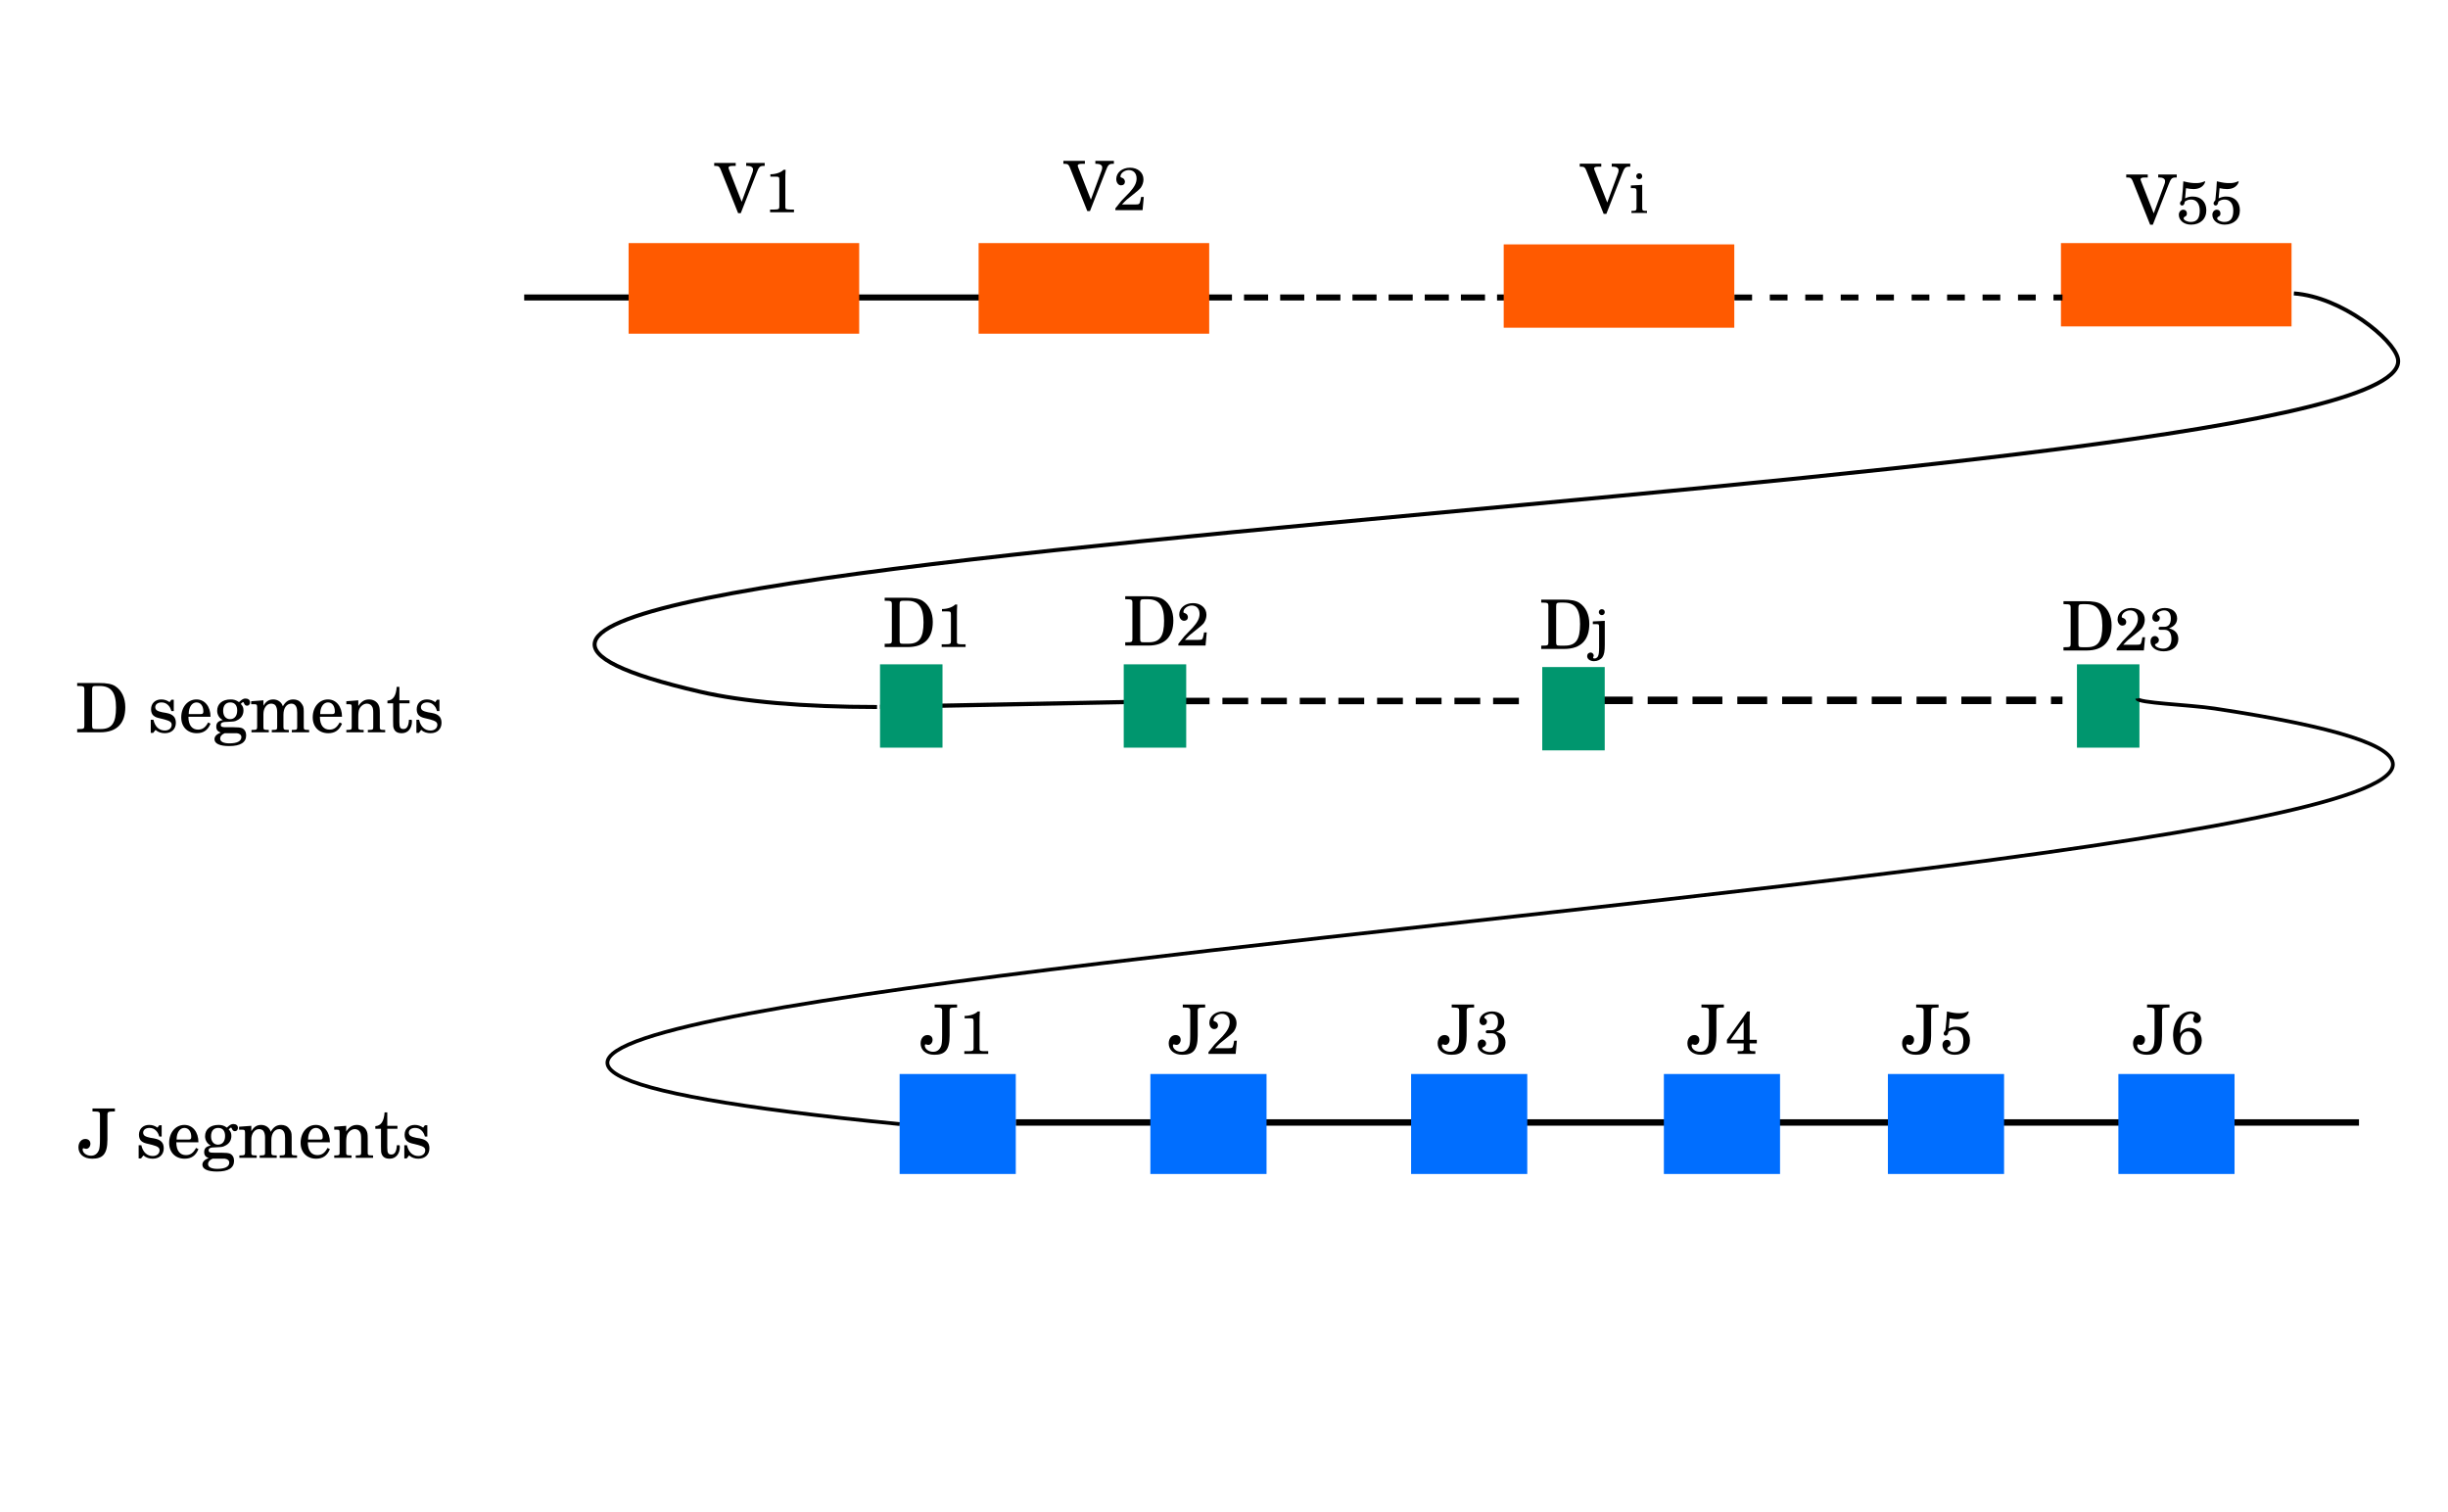
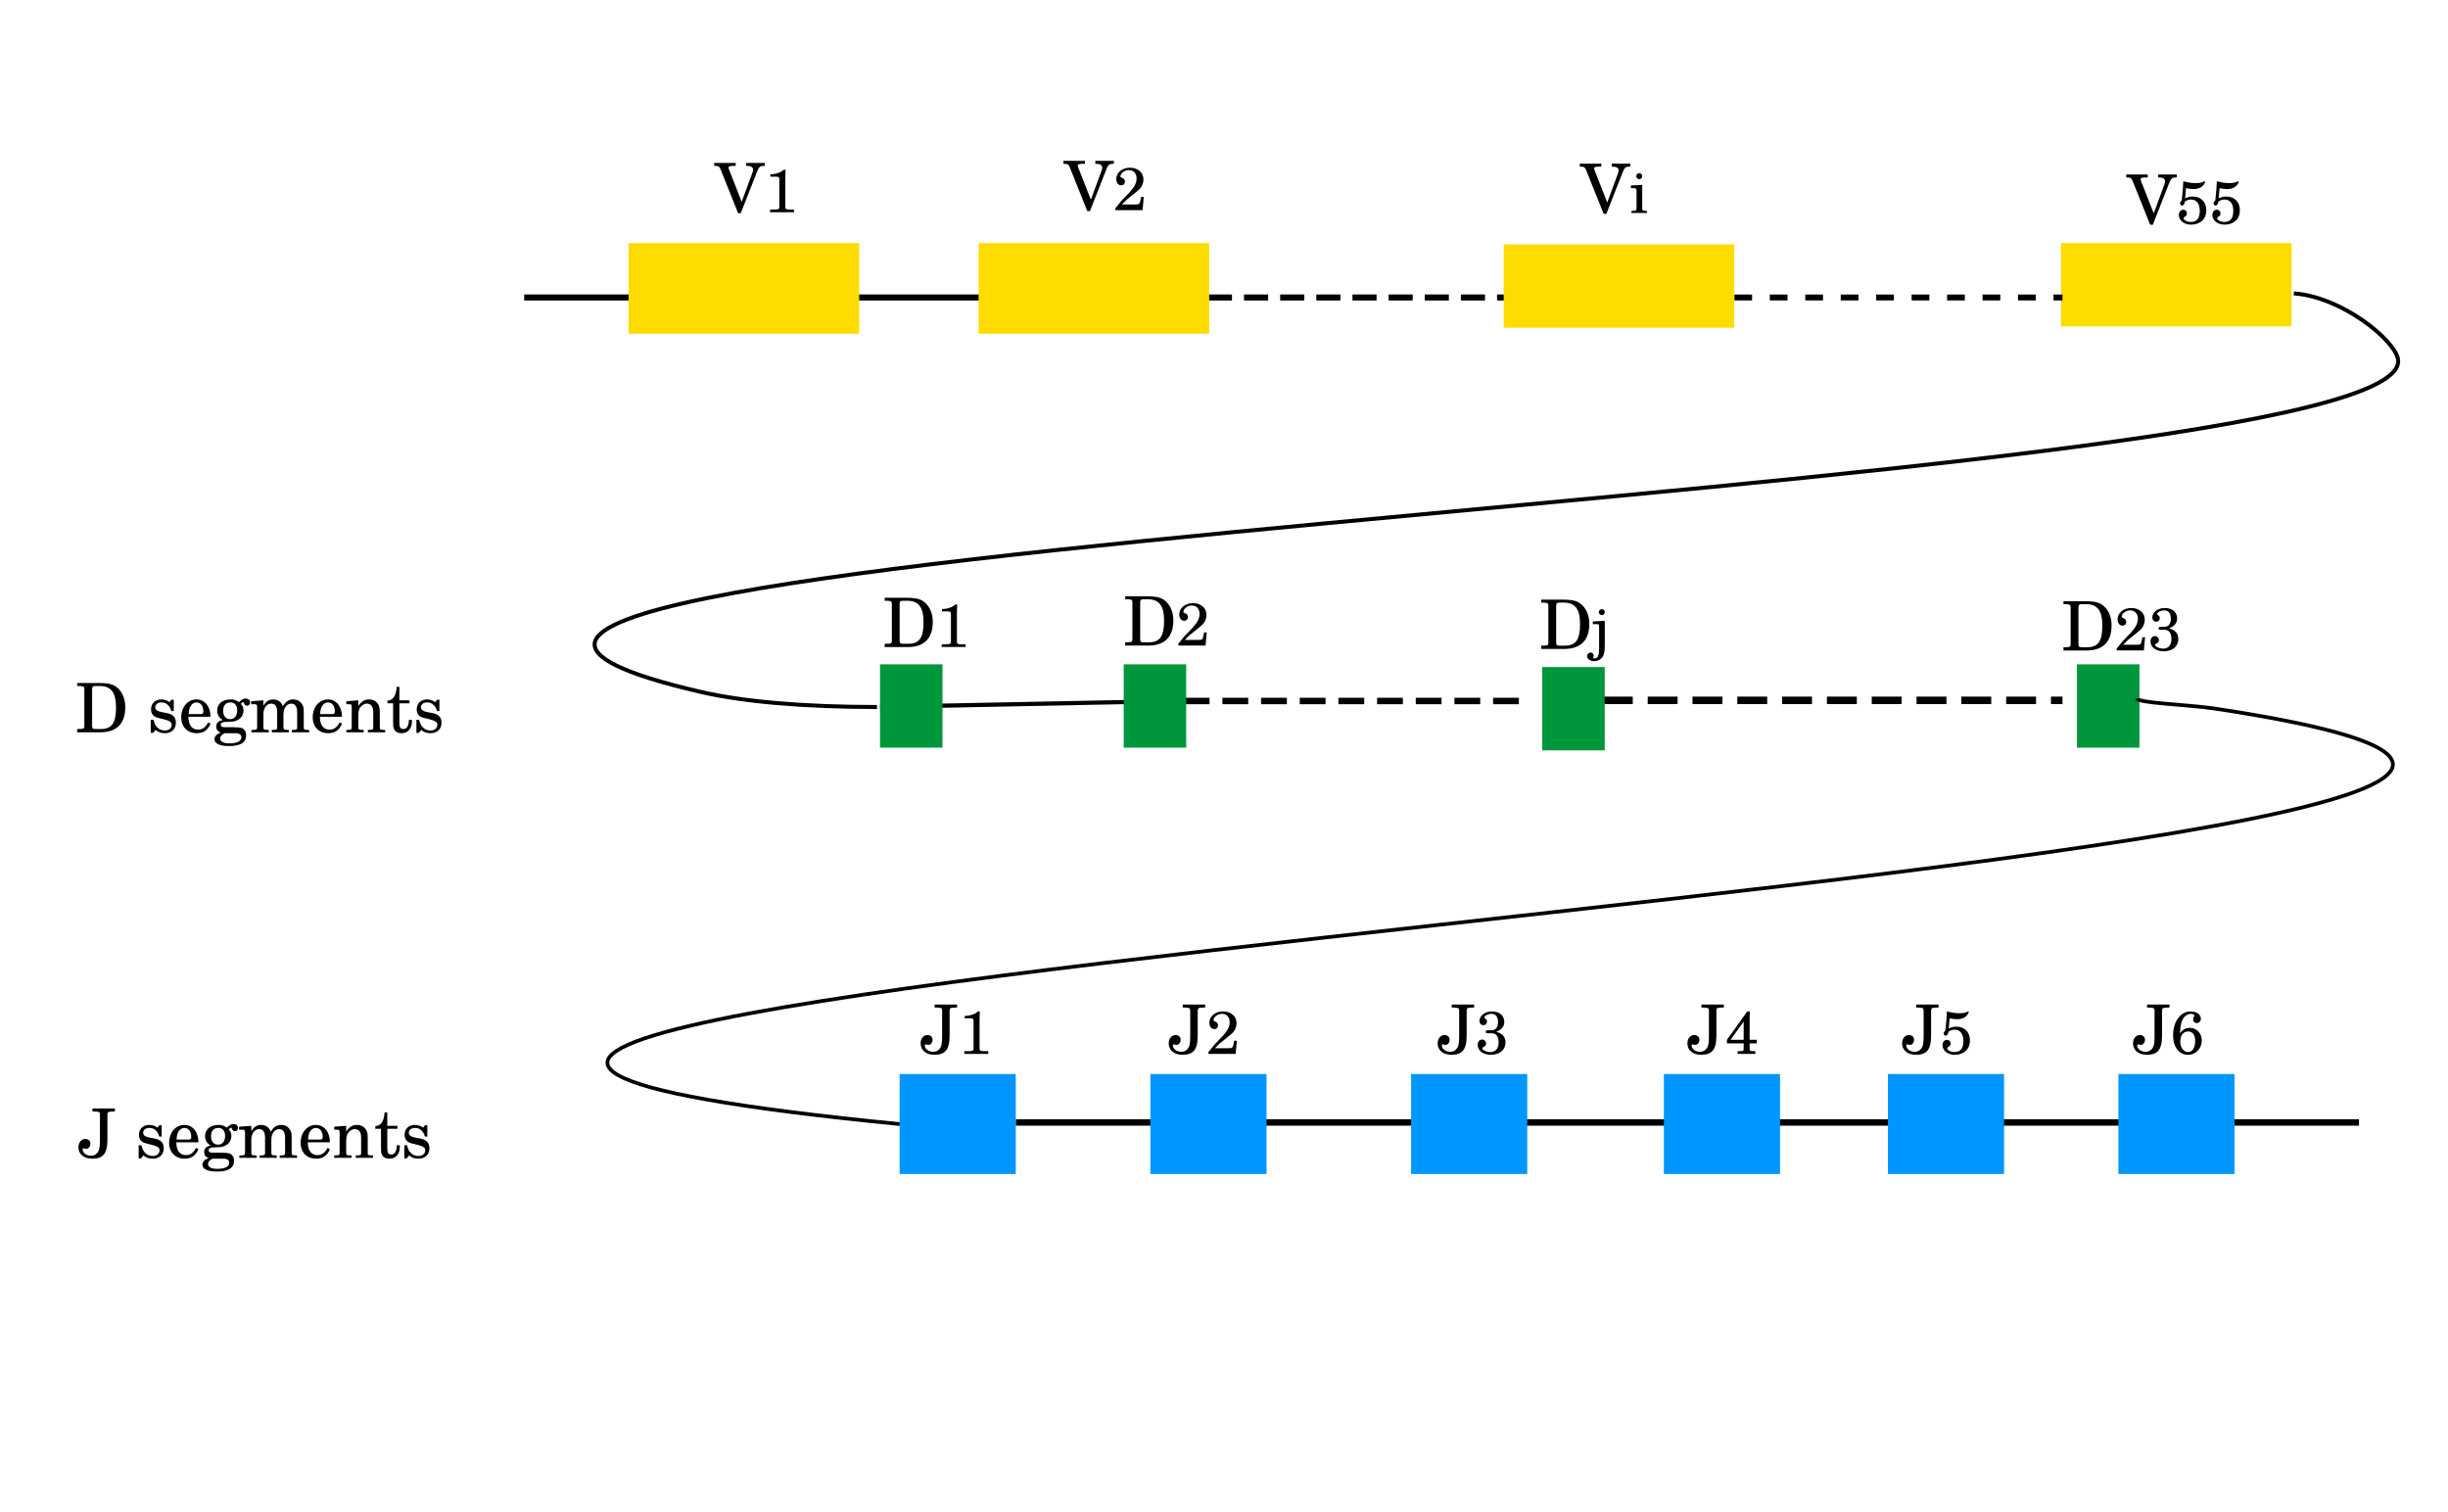
<svg xmlns="http://www.w3.org/2000/svg" xmlns:ns1="http://www.openswatchbook.org/uri/2009/osb" width="453.543" height="280" id="svg2" version="1.0" viewBox="0 0 128 79.022">
  <defs id="defs4">
    <linearGradient id="linearGradient8689" ns1:paint="solid">
      <stop style="stop-color:#000000;stop-opacity:1;" offset="0" id="stop8691" />
    </linearGradient>
    <linearGradient id="linearGradient8681" ns1:paint="solid">
      <stop style="stop-color:#ff0000;stop-opacity:1;" offset="0" id="stop8683" />
    </linearGradient>
    <linearGradient id="linearGradient7799" ns1:paint="solid">
      <stop style="stop-color:#390000;stop-opacity:1;" offset="0" id="stop7801" />
    </linearGradient>
    <linearGradient id="linearGradient7791" ns1:paint="solid">
      <stop style="stop-color:#006eff;stop-opacity:1;" offset="0" id="stop7793" />
    </linearGradient>
    <linearGradient id="linearGradient6351" ns1:paint="solid">
      <stop style="stop-color:#006eff;stop-opacity:1;" offset="0" id="stop6353" />
    </linearGradient>
  </defs>
  <g id="layer1" transform="translate(4.149475e-6,-715.0093)">
-     <rect id="rect3336-0-7-5" width="12.057" height="4.356" x="107.762" y="727.719" style="fill:#ff5a00;fill-opacity:1" />
+     <rect id="rect3336-0-7-5" width="12.057" height="4.356" x="107.762" y="727.719" style="fill:#ffdc00;fill-opacity:1" />
    <text xml:space="preserve" style="font-style:normal;font-variant:normal;font-weight:normal;font-stretch:normal;font-size:3.571px;line-height:125%;font-family:'TeX Gyre Schola';-inkscape-font-specification:'TeX Gyre Schola, Normal';text-align:start;letter-spacing:0px;word-spacing:0px;writing-mode:lr-tb;text-anchor:start;fill:#000000;fill-opacity:1;stroke:none;stroke-width:1px;stroke-linecap:butt;stroke-linejoin:miter;stroke-opacity:1" x="82.634" y="726.145" id="text4719-3-4">
      <tspan id="tspan4721-7-5" x="82.634" y="726.145" dy="0">V<tspan style="font-style:normal;font-variant:normal;font-weight:normal;font-stretch:normal;font-size:3.153px;line-height:125%;font-family:'TeX Gyre Schola';-inkscape-font-specification:'TeX Gyre Schola, Normal';text-align:start;writing-mode:lr-tb;text-anchor:start" id="tspan4830-4-8">i</tspan>
      </tspan>
    </text>
    <text xml:space="preserve" style="font-style:normal;font-variant:normal;font-weight:normal;font-stretch:normal;font-size:3.571px;line-height:125%;font-family:'TeX Gyre Schola';-inkscape-font-specification:'TeX Gyre Schola, Normal';text-align:start;letter-spacing:0px;word-spacing:0px;writing-mode:lr-tb;text-anchor:start;fill:#000000;fill-opacity:1;stroke:none;stroke-width:1px;stroke-linecap:butt;stroke-linejoin:miter;stroke-opacity:1" x="46.147" y="748.837" id="text4719-3-4-8">
      <tspan id="tspan4721-7-5-1" x="46.147" y="748.837" dy="0">D<tspan style="font-style:normal;font-variant:normal;font-weight:normal;font-stretch:normal;font-size:3.153px;line-height:125%;font-family:'TeX Gyre Schola';-inkscape-font-specification:'TeX Gyre Schola, Normal';text-align:start;writing-mode:lr-tb;text-anchor:start" id="tspan4830-4-8-1">1</tspan>
      </tspan>
    </text>
    <text xml:space="preserve" style="font-style:normal;font-variant:normal;font-weight:normal;font-stretch:normal;font-size:3.571px;line-height:125%;font-family:'TeX Gyre Schola';-inkscape-font-specification:'TeX Gyre Schola, Normal';text-align:start;letter-spacing:0px;word-spacing:0px;writing-mode:lr-tb;text-anchor:start;fill:#000000;fill-opacity:1;stroke:none;stroke-width:1px;stroke-linecap:butt;stroke-linejoin:miter;stroke-opacity:1" x="58.726" y="748.762" id="text4719-3-4-8-3">
      <tspan id="tspan4721-7-5-1-4" x="58.726" y="748.762" dy="0">D<tspan style="font-style:normal;font-variant:normal;font-weight:normal;font-stretch:normal;font-size:3.153px;line-height:125%;font-family:'TeX Gyre Schola';-inkscape-font-specification:'TeX Gyre Schola, Normal';text-align:start;writing-mode:lr-tb;text-anchor:start" id="tspan4830-4-8-1-9">2</tspan>
      </tspan>
    </text>
    <text xml:space="preserve" style="font-style:normal;font-variant:normal;font-weight:normal;font-stretch:normal;font-size:3.571px;line-height:125%;font-family:'TeX Gyre Schola';-inkscape-font-specification:'TeX Gyre Schola, Normal';text-align:start;letter-spacing:0px;word-spacing:0px;writing-mode:lr-tb;text-anchor:start;fill:#000000;fill-opacity:1;stroke:none;stroke-width:1px;stroke-linecap:butt;stroke-linejoin:miter;stroke-opacity:1" x="80.476" y="748.938" id="text4719-3-4-8-6">
      <tspan id="tspan4721-7-5-1-41" x="80.476" y="748.938" dy="0">D<tspan style="font-style:normal;font-variant:normal;font-weight:normal;font-stretch:normal;font-size:3.153px;line-height:125%;font-family:'TeX Gyre Schola';-inkscape-font-specification:'TeX Gyre Schola, Normal';text-align:start;writing-mode:lr-tb;text-anchor:start" id="tspan4830-4-8-1-2">j</tspan>
      </tspan>
    </text>
    <text xml:space="preserve" style="font-style:normal;font-variant:normal;font-weight:normal;font-stretch:normal;font-size:3.571px;line-height:125%;font-family:'TeX Gyre Schola';-inkscape-font-specification:'TeX Gyre Schola, Normal';text-align:start;letter-spacing:0px;word-spacing:0px;writing-mode:lr-tb;text-anchor:start;fill:#000000;fill-opacity:1;stroke:none;stroke-width:1px;stroke-linecap:butt;stroke-linejoin:miter;stroke-opacity:1" x="48.123" y="770.11" id="text4719-3-4-8-1">
      <tspan id="tspan4721-7-5-1-49" x="48.123" y="770.11" dy="0">J<tspan style="font-style:normal;font-variant:normal;font-weight:normal;font-stretch:normal;font-size:3.153px;line-height:125%;font-family:'TeX Gyre Schola';-inkscape-font-specification:'TeX Gyre Schola, Normal';text-align:start;writing-mode:lr-tb;text-anchor:start" id="tspan4830-4-8-1-6">1</tspan>
      </tspan>
    </text>
    <text xml:space="preserve" style="font-style:normal;font-variant:normal;font-weight:normal;font-stretch:normal;font-size:3.571px;line-height:125%;font-family:'TeX Gyre Schola';-inkscape-font-specification:'TeX Gyre Schola, Normal';text-align:start;letter-spacing:0px;word-spacing:0px;writing-mode:lr-tb;text-anchor:start;fill:#000000;fill-opacity:1;stroke:none;stroke-width:1px;stroke-linecap:butt;stroke-linejoin:miter;stroke-opacity:1" x="61.092" y="770.11" id="text4719-3-4-8-1-8">
      <tspan id="tspan4721-7-5-1-49-8" x="61.092" y="770.11" dy="0">J<tspan style="font-style:normal;font-variant:normal;font-weight:normal;font-stretch:normal;font-size:3.153px;line-height:125%;font-family:'TeX Gyre Schola';-inkscape-font-specification:'TeX Gyre Schola, Normal';text-align:start;writing-mode:lr-tb;text-anchor:start" id="tspan6252">2</tspan>
      </tspan>
    </text>
    <text xml:space="preserve" style="font-style:normal;font-variant:normal;font-weight:normal;font-stretch:normal;font-size:3.571px;line-height:125%;font-family:'TeX Gyre Schola';-inkscape-font-specification:'TeX Gyre Schola, Normal';text-align:start;letter-spacing:0px;word-spacing:0px;writing-mode:lr-tb;text-anchor:start;fill:#000000;fill-opacity:1;stroke:none;stroke-width:1px;stroke-linecap:butt;stroke-linejoin:miter;stroke-opacity:1" x="75.157" y="770.11" id="text4719-3-4-8-1-0">
      <tspan id="tspan4721-7-5-1-49-5" x="75.157" y="770.11" dy="0">J<tspan style="font-style:normal;font-variant:normal;font-weight:normal;font-stretch:normal;font-size:3.153px;line-height:125%;font-family:'TeX Gyre Schola';-inkscape-font-specification:'TeX Gyre Schola, Normal';text-align:start;writing-mode:lr-tb;text-anchor:start" id="tspan4830-4-8-1-6-7">3</tspan>
      </tspan>
    </text>
    <text xml:space="preserve" style="font-style:normal;font-variant:normal;font-weight:normal;font-stretch:normal;font-size:3.571px;line-height:125%;font-family:'TeX Gyre Schola';-inkscape-font-specification:'TeX Gyre Schola, Normal';text-align:start;letter-spacing:0px;word-spacing:0px;writing-mode:lr-tb;text-anchor:start;fill:#000000;fill-opacity:1;stroke:none;stroke-width:1px;stroke-linecap:butt;stroke-linejoin:miter;stroke-opacity:1" x="88.216" y="770.11" id="text4719-3-4-8-1-9">
      <tspan id="tspan4721-7-5-1-49-6" x="88.216" y="770.11" dy="0">J<tspan style="font-style:normal;font-variant:normal;font-weight:normal;font-stretch:normal;font-size:3.153px;line-height:125%;font-family:'TeX Gyre Schola';-inkscape-font-specification:'TeX Gyre Schola, Normal';text-align:start;writing-mode:lr-tb;text-anchor:start" id="tspan4830-4-8-1-6-0">4</tspan>
      </tspan>
    </text>
    <text xml:space="preserve" style="font-style:normal;font-variant:normal;font-weight:normal;font-stretch:normal;font-size:3.571px;line-height:125%;font-family:'TeX Gyre Schola';-inkscape-font-specification:'TeX Gyre Schola, Normal';text-align:start;letter-spacing:0px;word-spacing:0px;writing-mode:lr-tb;text-anchor:start;fill:#000000;fill-opacity:1;stroke:none;stroke-width:1px;stroke-linecap:butt;stroke-linejoin:miter;stroke-opacity:1" x="99.44" y="770.11" id="text4719-3-4-8-1-7">
      <tspan id="tspan4721-7-5-1-49-53" x="99.44" y="770.11" dy="0">J<tspan style="font-style:normal;font-variant:normal;font-weight:normal;font-stretch:normal;font-size:3.153px;line-height:125%;font-family:'TeX Gyre Schola';-inkscape-font-specification:'TeX Gyre Schola, Normal';text-align:start;writing-mode:lr-tb;text-anchor:start" id="tspan4830-4-8-1-6-6">5</tspan>
      </tspan>
    </text>
    <text xml:space="preserve" style="font-style:normal;font-variant:normal;font-weight:normal;font-stretch:normal;font-size:3.571px;line-height:125%;font-family:'TeX Gyre Schola';-inkscape-font-specification:'TeX Gyre Schola, Normal';text-align:start;letter-spacing:0px;word-spacing:0px;writing-mode:lr-tb;text-anchor:start;fill:#000000;fill-opacity:1;stroke:none;stroke-width:1px;stroke-linecap:butt;stroke-linejoin:miter;stroke-opacity:1" x="111.514" y="770.11" id="text4719-3-4-8-1-98">
      <tspan id="tspan4721-7-5-1-49-82" x="111.514" y="770.11" dy="0">J<tspan style="font-style:normal;font-variant:normal;font-weight:normal;font-stretch:normal;font-size:3.153px;line-height:125%;font-family:'TeX Gyre Schola';-inkscape-font-specification:'TeX Gyre Schola, Normal';text-align:start;writing-mode:lr-tb;text-anchor:start" id="tspan4830-4-8-1-6-61">6</tspan>
      </tspan>
    </text>
-     <rect transform="scale(1,-1)" style="fill:#00966e;fill-opacity:1" y="-754.099" x="108.599" height="4.356" width="3.267" id="rect3336-0-7-4-9" />
+     <rect transform="scale(1,-1)" style="fill:#00963c;fill-opacity:1" y="-754.099" x="108.599" height="4.356" width="3.267" id="rect3336-0-7-4-9" />
    <flowRoot xml:space="preserve" id="flowRoot4699" style="font-style:normal;font-variant:normal;font-weight:normal;font-stretch:normal;font-size:32.794px;line-height:125%;font-family:'TeX Gyre Schola';-inkscape-font-specification:'TeX Gyre Schola, Normal';text-align:start;letter-spacing:0px;word-spacing:0px;writing-mode:lr-tb;text-anchor:start;fill:#000000;fill-opacity:1;stroke:none;stroke-width:1px;stroke-linecap:butt;stroke-linejoin:miter;stroke-opacity:1" transform="matrix(0.1089034,0,0,0.1089034,7.448151,418.9126)">
      <flowRegion id="flowRegion4701">
        <rect id="rect4703" width="241.248" height="50.888" x="-31.793" y="2837.87" style="font-style:normal;font-variant:normal;font-weight:normal;font-stretch:normal;font-size:32.794px;line-height:125%;font-family:'TeX Gyre Schola';-inkscape-font-specification:'TeX Gyre Schola, Normal';text-align:start;writing-mode:lr-tb;text-anchor:start" />
      </flowRegion>
      <flowPara id="flowPara4705">V segments</flowPara>
    </flowRoot>
    <text xml:space="preserve" style="font-style:normal;font-variant:normal;font-weight:normal;font-stretch:normal;font-size:3.571px;line-height:125%;font-family:'TeX Gyre Schola';-inkscape-font-specification:'TeX Gyre Schola, Normal';text-align:start;letter-spacing:0px;word-spacing:0px;writing-mode:lr-tb;text-anchor:start;fill:#000000;fill-opacity:1;stroke:none;stroke-width:1px;stroke-linecap:butt;stroke-linejoin:miter;stroke-opacity:1" x="3.925" y="753.294" id="text4707">
      <tspan id="tspan4709" x="3.925" y="753.294">D segments</tspan>
    </text>
    <text xml:space="preserve" style="font-style:normal;font-variant:normal;font-weight:normal;font-stretch:normal;font-size:3.571px;line-height:125%;font-family:'TeX Gyre Schola';-inkscape-font-specification:'TeX Gyre Schola, Normal';text-align:start;letter-spacing:0px;word-spacing:0px;writing-mode:lr-tb;text-anchor:start;fill:#000000;fill-opacity:1;stroke:none;stroke-width:1px;stroke-linecap:butt;stroke-linejoin:miter;stroke-opacity:1" x="4.086" y="775.543" id="text4711">
      <tspan id="tspan4713" x="4.086" y="775.543">J segments</tspan>
    </text>
    <text xml:space="preserve" style="font-style:normal;font-variant:normal;font-weight:normal;font-stretch:normal;font-size:3.571px;line-height:125%;font-family:'TeX Gyre Schola';-inkscape-font-specification:'TeX Gyre Schola, Normal';text-align:start;letter-spacing:0px;word-spacing:0px;writing-mode:lr-tb;text-anchor:start;fill:#000000;fill-opacity:1;stroke:none;stroke-width:1px;stroke-linecap:butt;stroke-linejoin:miter;stroke-opacity:1" x="37.376" y="726.105" id="text4715">
      <tspan id="tspan4824" x="37.376" y="726.105" dy="0 0.51">V<tspan style="font-style:normal;font-variant:normal;font-weight:normal;font-stretch:normal;font-size:3.153px;line-height:125%;font-family:'TeX Gyre Schola';-inkscape-font-specification:'TeX Gyre Schola, Normal';text-align:start;writing-mode:lr-tb;text-anchor:start" id="tspan4828">1</tspan>
      </tspan>
    </text>
    <text xml:space="preserve" style="font-style:normal;font-variant:normal;font-weight:normal;font-stretch:normal;font-size:3.571px;line-height:125%;font-family:'TeX Gyre Schola';-inkscape-font-specification:'TeX Gyre Schola, Normal';text-align:start;letter-spacing:0px;word-spacing:0px;writing-mode:lr-tb;text-anchor:start;fill:#000000;fill-opacity:1;stroke:none;stroke-width:1px;stroke-linecap:butt;stroke-linejoin:miter;stroke-opacity:1" x="55.633" y="725.997" id="text4719">
      <tspan id="tspan4721" x="55.633" y="725.997" dy="0 0.51">V<tspan style="font-style:normal;font-variant:normal;font-weight:normal;font-stretch:normal;font-size:3.153px;line-height:125%;font-family:'TeX Gyre Schola';-inkscape-font-specification:'TeX Gyre Schola, Normal';text-align:start;writing-mode:lr-tb;text-anchor:start" id="tspan4830">2</tspan>
      </tspan>
    </text>
    <text xml:space="preserve" style="font-style:normal;font-variant:normal;font-weight:normal;font-stretch:normal;font-size:3.571px;line-height:125%;font-family:'TeX Gyre Schola';-inkscape-font-specification:'TeX Gyre Schola, Normal';text-align:start;letter-spacing:0px;word-spacing:0px;writing-mode:lr-tb;text-anchor:start;fill:#000000;fill-opacity:1;stroke:none;stroke-width:1px;stroke-linecap:butt;stroke-linejoin:miter;stroke-opacity:1" x="111.207" y="726.708" id="text4719-3">
      <tspan id="tspan4721-7" x="111.207" y="726.708" dy="0">V<tspan style="font-style:normal;font-variant:normal;font-weight:normal;font-stretch:normal;font-size:3.153px;line-height:125%;font-family:'TeX Gyre Schola';-inkscape-font-specification:'TeX Gyre Schola, Normal';text-align:start;writing-mode:lr-tb;text-anchor:start" id="tspan4830-4">55</tspan>
      </tspan>
    </text>
    <text xml:space="preserve" style="font-style:normal;font-variant:normal;font-weight:normal;font-stretch:normal;font-size:3.571px;line-height:125%;font-family:'TeX Gyre Schola';-inkscape-font-specification:'TeX Gyre Schola, Normal';text-align:start;letter-spacing:0px;word-spacing:0px;writing-mode:lr-tb;text-anchor:start;fill:#000000;fill-opacity:1;stroke:none;stroke-width:1px;stroke-linecap:butt;stroke-linejoin:miter;stroke-opacity:1" x="107.787" y="749.017" id="text4719-3-4-8-2">
      <tspan id="tspan4721-7-5-1-8" x="107.787" y="749.017" dy="0">D<tspan style="font-style:normal;font-variant:normal;font-weight:normal;font-stretch:normal;font-size:3.153px;line-height:125%;font-family:'TeX Gyre Schola';-inkscape-font-specification:'TeX Gyre Schola, Normal';text-align:start;writing-mode:lr-tb;text-anchor:start" id="tspan4830-4-8-1-7">23</tspan>
      </tspan>
    </text>
    <path style="fill:none;fill-rule:evenodd;stroke:#000000;stroke-width:0.315px;stroke-linecap:butt;stroke-linejoin:miter;stroke-opacity:1" d="m 27.409,730.562 35.748,0" id="path5602" />
    <path style="fill:none;fill-rule:evenodd;stroke:#000000;stroke-width:0.209;stroke-linecap:butt;stroke-linejoin:miter;stroke-miterlimit:4;stroke-dasharray:none;stroke-opacity:1" d="m 119.941,730.35 c 2.49,0.179 5.2,2.383 5.436,3.394 1.709,7.311 -121.458,9.863 -88.76,17.435 2.219,0.514 5.369,0.795 9.241,0.795" id="path6158" />
    <path style="fill:none;fill-rule:evenodd;stroke:#000000;stroke-width:0.315;stroke-linecap:butt;stroke-linejoin:miter;stroke-miterlimit:4;stroke-dasharray:1.26, 0.63;stroke-dashoffset:0;stroke-opacity:1" d="m 63.157,730.562 15.64,0" id="path5604" />
    <path style="fill:none;fill-rule:evenodd;stroke:#000000;stroke-width:0.309;stroke-linecap:butt;stroke-linejoin:miter;stroke-miterlimit:4;stroke-dasharray:0.927, 0.927;stroke-dashoffset:0;stroke-opacity:1" d="m 90.685,730.562 17.158,0" id="path6154" />
    <path style="fill:none;fill-rule:evenodd;stroke:#000000;stroke-width:0.22px;stroke-linecap:butt;stroke-linejoin:miter;stroke-opacity:1" d="m 46.017,751.967 15.589,-0.307" id="path5602-5" />
    <path style="fill:none;fill-rule:evenodd;stroke:#000000;stroke-width:0.337;stroke-linecap:butt;stroke-linejoin:miter;stroke-miterlimit:4;stroke-dasharray:1.348, 0.674;stroke-dashoffset:0;stroke-opacity:1" d="m 61.895,751.66 17.891,0" id="path5604-9" />
    <path style="fill:none;fill-rule:evenodd;stroke:#000000;stroke-width:0.391;stroke-linecap:butt;stroke-linejoin:miter;stroke-miterlimit:4;stroke-dasharray:1.562, 0.781;stroke-dashoffset:0;stroke-opacity:1" d="m 83.811,751.626 24.031,0" id="path5604-9-8" />
    <path style="fill:none;fill-rule:evenodd;stroke:#000000;stroke-width:0.195;stroke-linecap:butt;stroke-linejoin:miter;stroke-miterlimit:4;stroke-dasharray:none;stroke-opacity:1" d="m 111.75,751.53 c 0.022,0.239 2.588,0.312 4.046,0.524 52.631,7.955 -137.822,14.955 -68.748,21.727" id="path6158-5" />
    <path style="fill:none;fill-rule:evenodd;stroke:#000000;stroke-width:0.335;stroke-linecap:butt;stroke-linejoin:miter;stroke-miterlimit:4;stroke-dasharray:none;stroke-opacity:1" d="m 53.112,773.696 70.234,0" id="path5602-5-1" />
-     <rect id="rect3336-0-7-5-0" width="12.057" height="4.356" x="78.625" y="727.787" style="fill:#ff5a00;fill-opacity:1" />
-     <rect id="rect3336" width="12.057" height="4.737" x="32.868" y="727.719" style="fill:#ff5a00;fill-opacity:1" />
-     <rect id="rect3336-3" width="12.057" height="4.737" x="51.169" y="727.719" style="fill:#ff5a00;fill-opacity:1" />
-     <rect transform="scale(1,-1)" style="fill:#00966e;fill-opacity:1" y="-754.099" x="46.014" height="4.356" width="3.267" id="rect3336-0-7-4" />
-     <rect transform="scale(1,-1)" style="fill:#00966e;fill-opacity:1" y="-754.099" x="58.757" height="4.356" width="3.267" id="rect3336-0-7-4-7" />
-     <rect transform="scale(1,-1)" style="fill:#006eff;fill-opacity:1" y="-776.389" x="47.039" height="5.227" width="6.074" id="rect3336-0-7-4-2" />
-     <rect transform="scale(1,-1)" style="fill:#006eff;fill-opacity:1" y="-776.389" x="60.15" height="5.227" width="6.074" id="rect3336-0-7-4-7-4" />
-     <rect transform="scale(1,-1)" style="fill:#006eff;fill-opacity:1" y="-776.389" x="73.783" height="5.227" width="6.074" id="rect3336-0-7-4-3-1" />
-     <rect transform="scale(1,-1)" style="fill:#006eff;fill-opacity:1" y="-776.389" x="87" height="5.227" width="6.074" id="rect3336-0-7-4-9-7" />
-     <rect transform="scale(1,-1)" style="fill:#006eff;fill-opacity:1" y="-776.389" x="98.714" height="5.227" width="6.074" id="rect3336-0-7-4-9-7-9" />
-     <rect transform="scale(1,-1)" style="fill:#006eff;fill-opacity:1" y="-776.389" x="110.765" height="5.227" width="6.074" id="rect3336-0-7-4-9-7-8" />
-     <rect transform="scale(1,-1)" style="fill:#00966e;fill-opacity:1" y="-754.241" x="80.64" height="4.356" width="3.267" id="rect3336-0-7-4-7-3" />
+     <rect id="rect3336-0-7-5-0" width="12.057" height="4.356" x="78.625" y="727.787" style="fill:#ffdc00;fill-opacity:1" />
+     <rect id="rect3336" width="12.057" height="4.737" x="32.868" y="727.719" style="fill:#ffdc00;fill-opacity:1" />
+     <rect id="rect3336-3" width="12.057" height="4.737" x="51.169" y="727.719" style="fill:#ffdc00;fill-opacity:1" />
+     <rect transform="scale(1,-1)" style="fill:#00963c;fill-opacity:1" y="-754.099" x="46.014" height="4.356" width="3.267" id="rect3336-0-7-4" />
+     <rect transform="scale(1,-1)" style="fill:#00963c;fill-opacity:1" y="-754.099" x="58.757" height="4.356" width="3.267" id="rect3336-0-7-4-7" />
+     <rect transform="scale(1,-1)" style="fill:#0096ff;fill-opacity:1" y="-776.389" x="47.039" height="5.227" width="6.074" id="rect3336-0-7-4-2" />
+     <rect transform="scale(1,-1)" style="fill:#0096ff;fill-opacity:1" y="-776.389" x="60.15" height="5.227" width="6.074" id="rect3336-0-7-4-7-4" />
+     <rect transform="scale(1,-1)" style="fill:#0096ff;fill-opacity:1" y="-776.389" x="73.783" height="5.227" width="6.074" id="rect3336-0-7-4-3-1" />
+     <rect transform="scale(1,-1)" style="fill:#0096ff;fill-opacity:1" y="-776.389" x="87" height="5.227" width="6.074" id="rect3336-0-7-4-9-7" />
+     <rect transform="scale(1,-1)" style="fill:#0096ff;fill-opacity:1" y="-776.389" x="98.714" height="5.227" width="6.074" id="rect3336-0-7-4-9-7-9" />
+     <rect transform="scale(1,-1)" style="fill:#0096ff;fill-opacity:1" y="-776.389" x="110.765" height="5.227" width="6.074" id="rect3336-0-7-4-9-7-8" />
+     <rect transform="scale(1,-1)" style="fill:#00963c;fill-opacity:1" y="-754.241" x="80.64" height="4.356" width="3.267" id="rect3336-0-7-4-7-3" />
    <rect style="fill-opacity:1;stroke-width:1.063;stroke-miterlimit:4;stroke-dasharray:none;stroke-dashoffset:0;fill:none" id="rect6349" width="22" height="20" x="74" y="718.031" />
  </g>
</svg>
